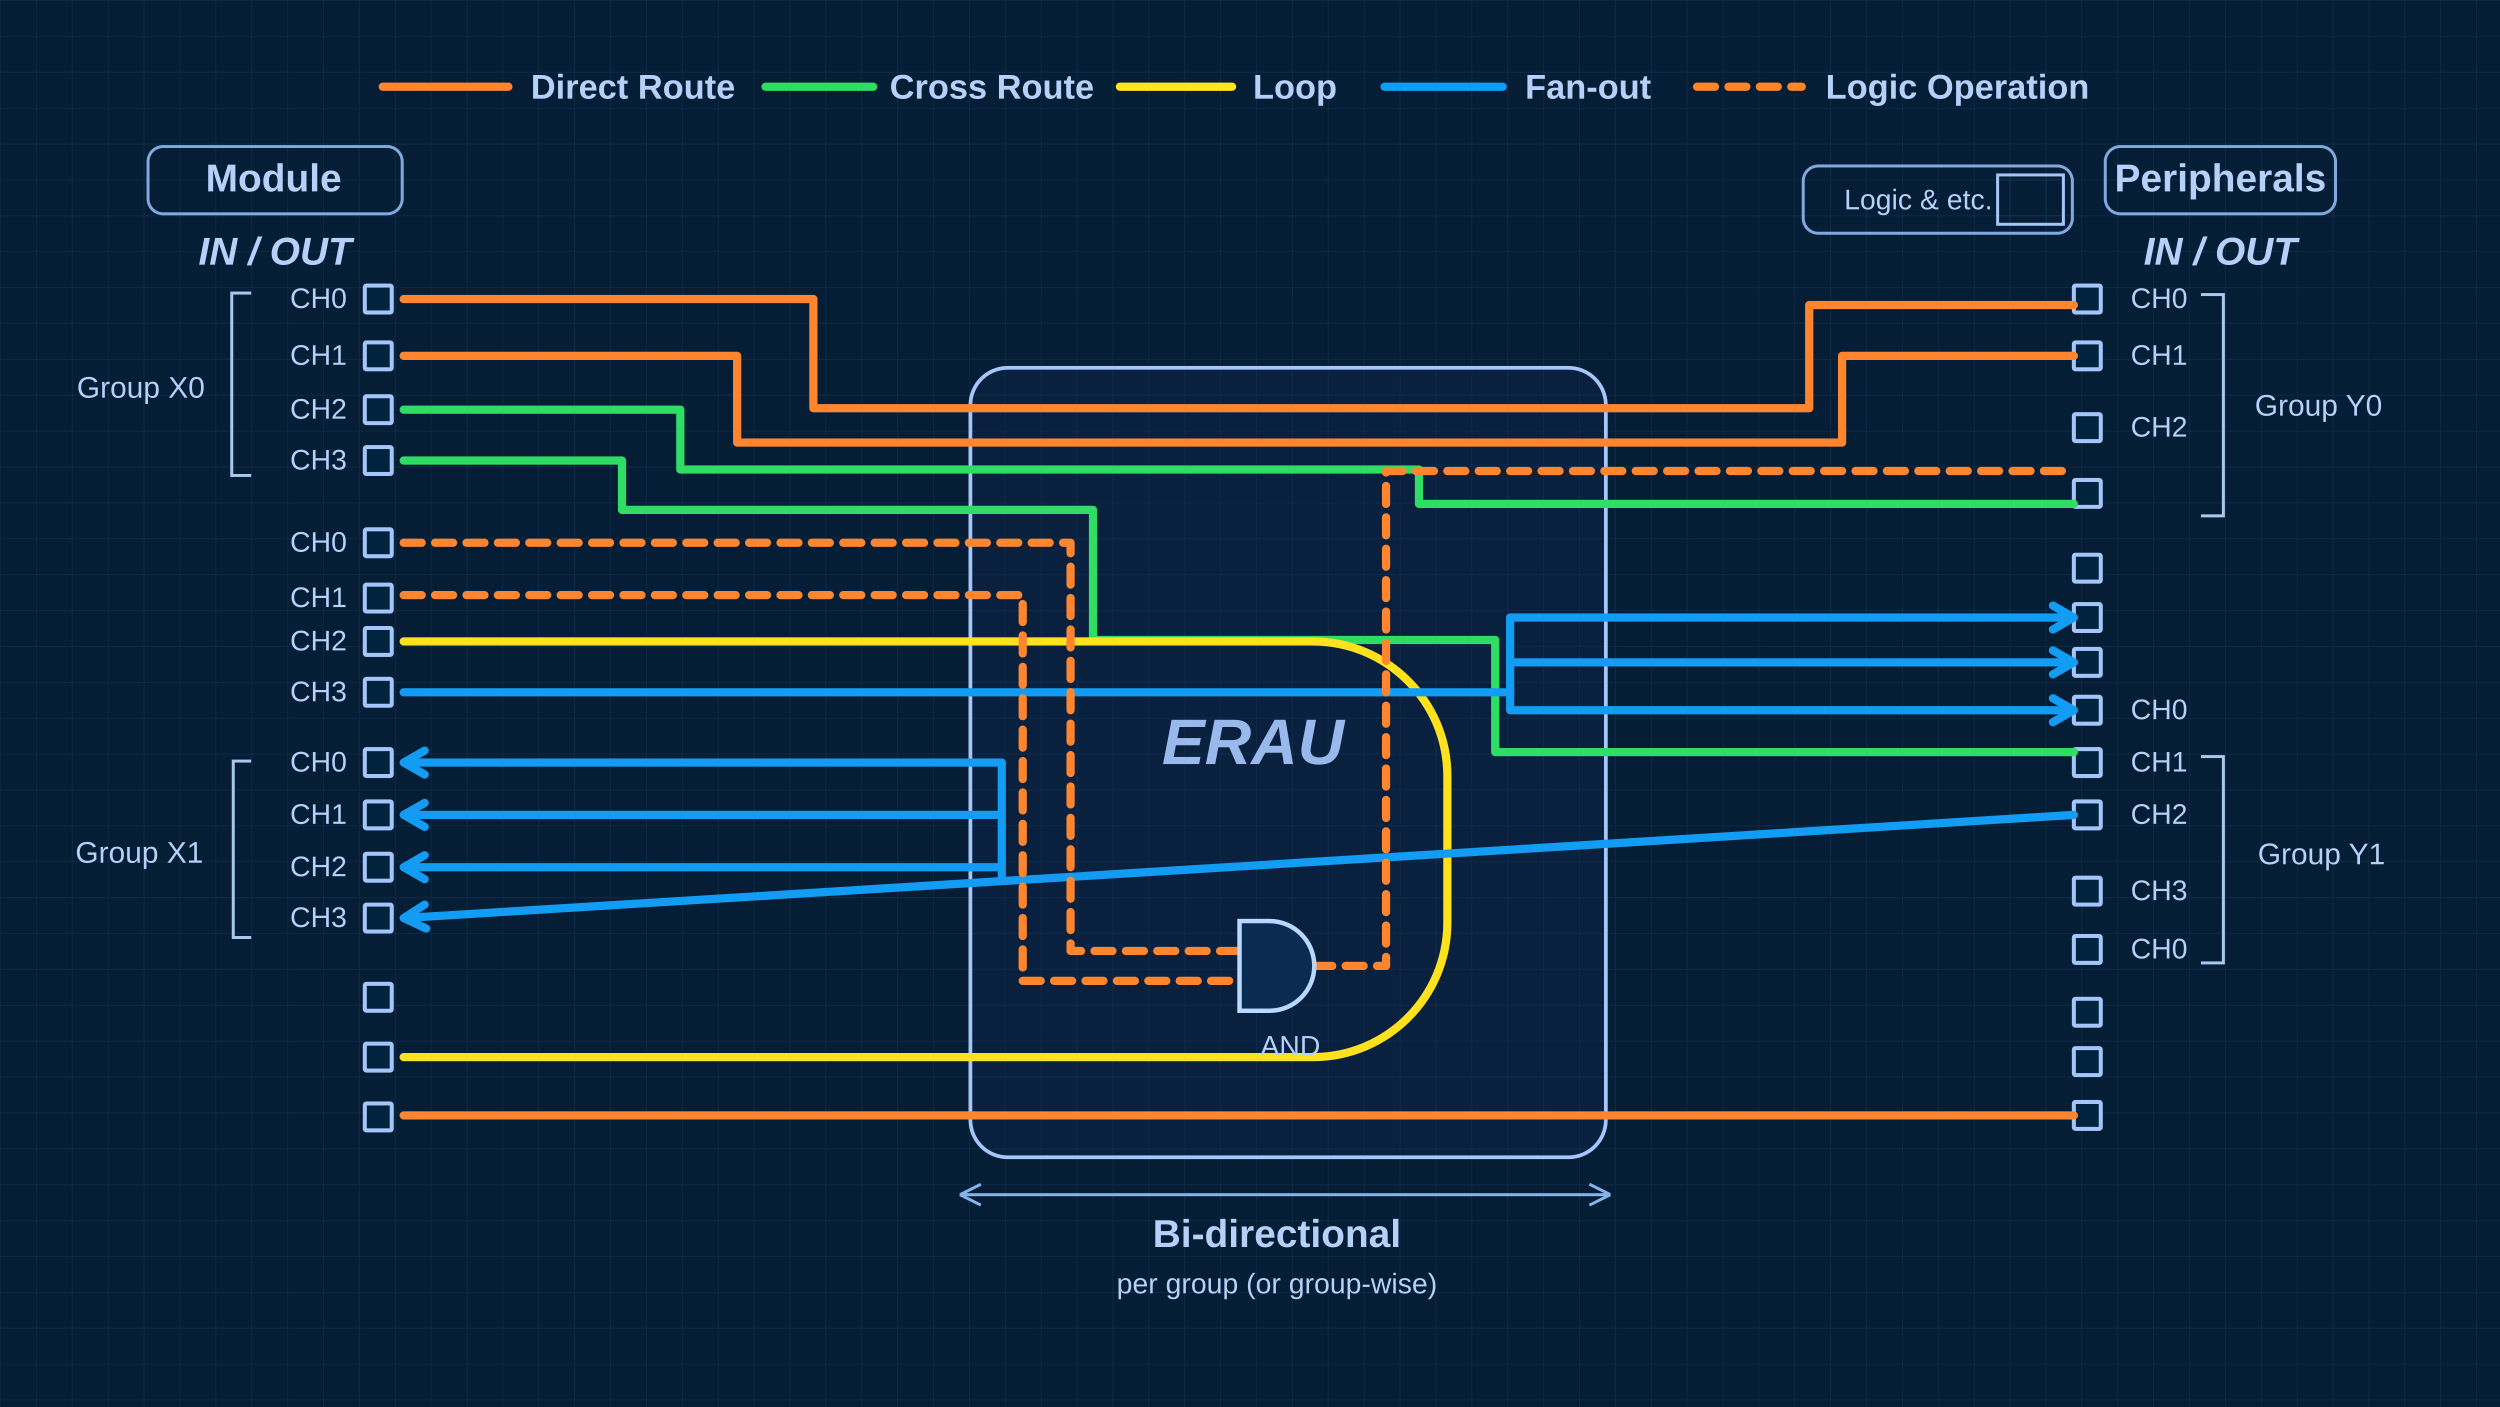
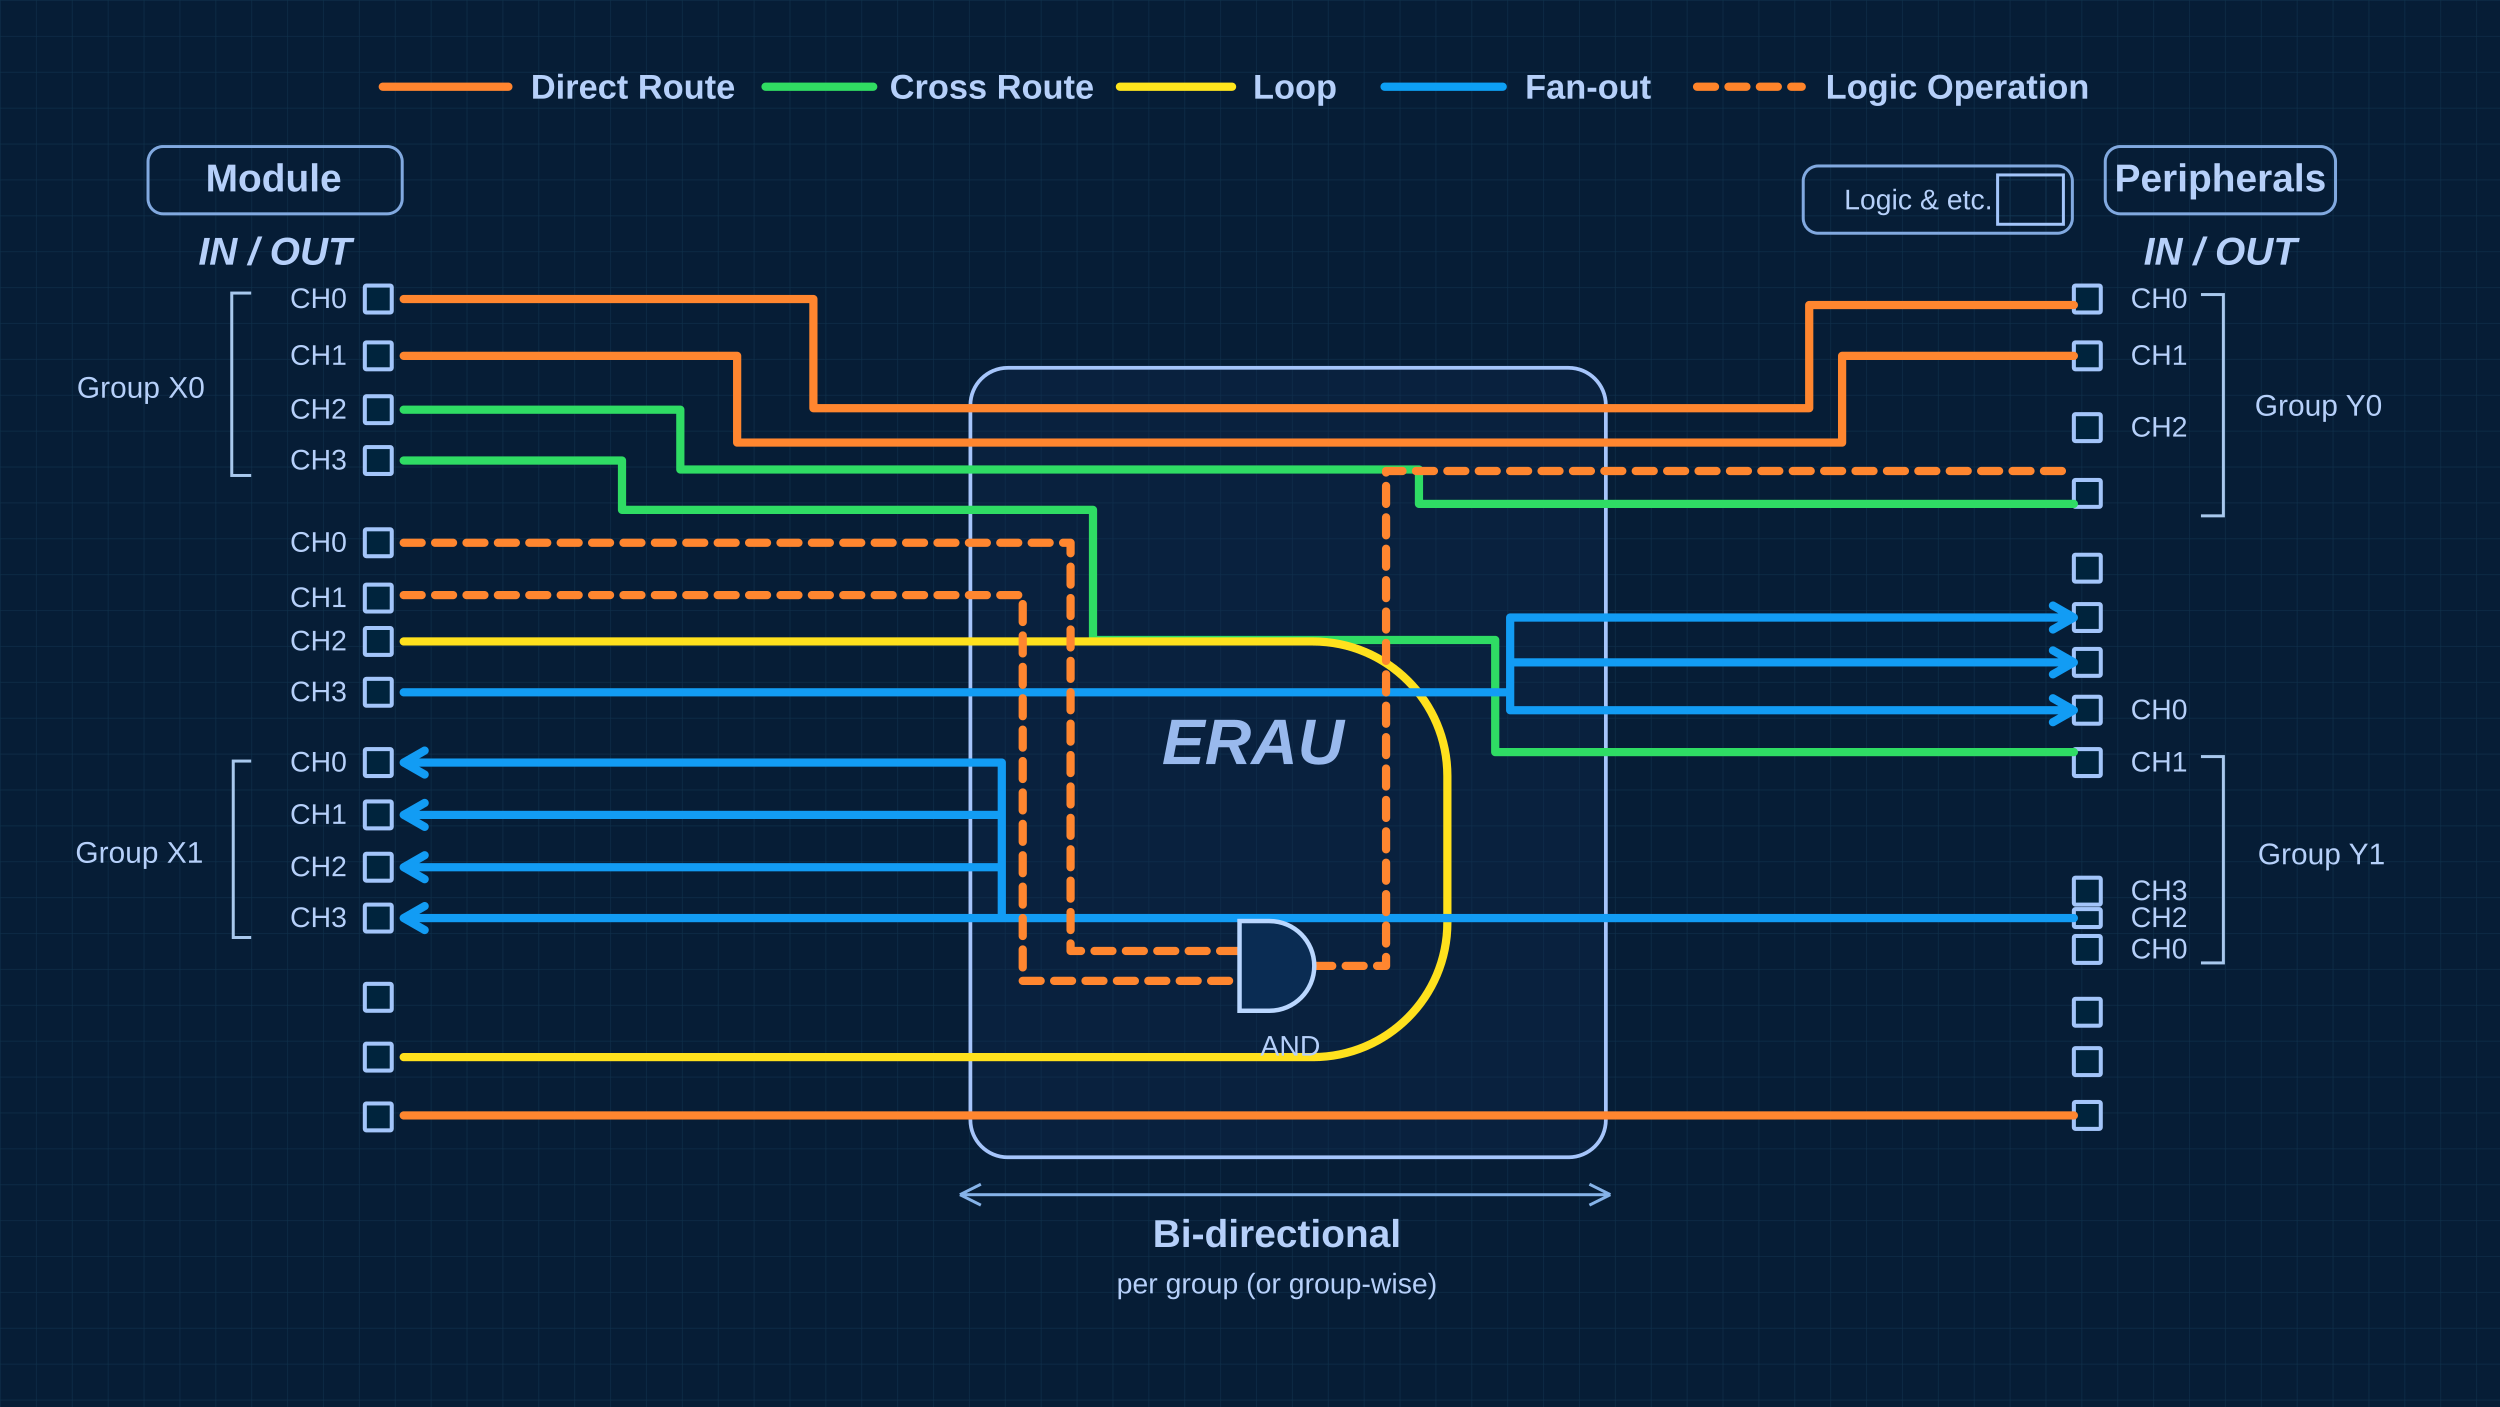
<svg xmlns="http://www.w3.org/2000/svg" width="1672" height="941" viewBox="0 0 1672 941" role="img" aria-labelledby="erau-title erau-desc">
  <defs>
    <pattern id="grid" width="24" height="24" patternUnits="userSpaceOnUse">
      <path d="M24 0H0V24" stroke="#16405a" stroke-width="0.8" fill="none" opacity=".58" />
    </pattern>
    <marker id="arr-left" markerWidth="7" markerHeight="7" refX="2" refY="3.5" orient="auto">
      <path d="M7 0L0 3.5L7 7Z" fill="#2ddd66" />
    </marker>
  </defs>
  <style>
text{font-family:Arial,Helvetica,sans-serif;fill:#b6d0fa}.heading{font-size:26px;font-weight:600}.small{font-size:19px}.legend{font-size:23px;font-weight:600}.ch{font-size:19px}.region{font-size:20px}.terminal{stroke:#a3c5fa;fill:#00243d;stroke-width:2.7}.trace{fill:none;stroke-width:5.5;stroke-linecap:round;stroke-linejoin:round}.core{stroke:#a6c5fb;fill:rgba(17,44,80,.33);stroke-width:2.5}.coretxt{font-size:43px;font-weight:700;font-style:italic;fill:#99b9ed}.gate{stroke:#bad7ff;stroke-width:3;fill:#0a2c53}
</style>
  <rect width="1672" height="941" fill="#061d36" />
  <rect width="1672" height="941" fill="url(#grid)" />
  <g class="legend">
    <polyline points="256,58 340,58" class="trace" stroke="#ff852f" />
    <text x="355" y="66" fill="#ff852f">Direct Route</text>
    <polyline points="512,58 584,58" class="trace" stroke="#30dc62" />
    <text x="595" y="66" fill="#30dc62">Cross Route</text>
    <polyline points="749,58 824,58" class="trace" stroke="#ffe61d" />
    <text x="838" y="66" fill="#ffe61d">Loop</text>
    <polyline points="926,58 1005,58" class="trace" stroke="#0d9ff4" />
    <text x="1020" y="66" fill="#0d9ff4">Fan-out</text>
    <polyline points="1135,58 1205,58" class="trace" stroke="#ff842a" stroke-dasharray="12 9" />
    <text x="1221" y="66" fill="#ff842a">Logic Operation</text>
  </g>
  <rect x="99" y="98" width="170" height="45" rx="10" fill="none" stroke="#81a9e0" stroke-width="2" />
  <text x="183" y="128" class="heading" text-anchor="middle">Module</text>
  <text x="184" y="177" class="heading" text-anchor="middle" font-style="italic">IN / OUT</text>
  <rect x="1408" y="98" height="45" width="154" rx="10" fill="none" stroke="#81a9e0" stroke-width="2" />
  <text x="1485" y="128" class="heading" text-anchor="middle">Peripherals</text>
  <text x="1485" y="177" class="heading" text-anchor="middle" font-style="italic">IN / OUT</text>
  <rect x="1206" y="111" width="180" height="45" rx="10" fill="none" stroke="#81a9e0" stroke-width="2" />
  <text x="1283" y="140" class="small" text-anchor="middle">Logic &amp; etc.</text>
  <rect x="1336" y="117" width="44" height="33" fill="url(#grid)" stroke="#a3c5fa" stroke-width="2" />
  <rect class="core" x="649" y="246" width="425" height="528" rx="25" />
  <text x="838" y="511" class="coretxt" text-anchor="middle">ERAU</text>
  <g class="ch">
    <text x="232" y="206" text-anchor="end">CH0</text>
    <text x="232" y="244" text-anchor="end">CH1</text>
    <text x="232" y="280" text-anchor="end">CH2</text>
    <text x="232" y="314" text-anchor="end">CH3</text>
    <text x="232" y="369" text-anchor="end">CH0</text>
    <text x="232" y="406" text-anchor="end">CH1</text>
    <text x="232" y="435" text-anchor="end">CH2</text>
    <text x="232" y="469" text-anchor="end">CH3</text>
    <text x="232" y="516" text-anchor="end">CH0</text>
    <text x="232" y="551" text-anchor="end">CH1</text>
    <text x="232" y="586" text-anchor="end">CH2</text>
    <text x="232" y="620" text-anchor="end">CH3</text>
    <text x="1425" y="206">CH0</text>
    <text x="1425" y="244">CH1</text>
    <text x="1425" y="292">CH2</text>
    <text x="1425" y="481">CH0</text>
    <text x="1425" y="516">CH1</text>
-     <text x="1425" y="551">CH2</text>
    <text x="1425" y="602">CH3</text>
+     <text x="1425" y="620">CH2</text>
    <text x="1425" y="641">CH0</text>
  </g>
  <g>
    <rect x="244" y="191" width="18" height="18" rx="1" class="terminal" />
    <rect x="244" y="229" width="18" height="18" rx="1" class="terminal" />
    <rect x="244" y="265" width="18" height="18" rx="1" class="terminal" />
    <rect x="244" y="299" width="18" height="18" rx="1" class="terminal" />
    <rect x="244" y="354" width="18" height="18" rx="1" class="terminal" />
    <rect x="244" y="391" width="18" height="18" rx="1" class="terminal" />
    <rect x="244" y="420" width="18" height="18" rx="1" class="terminal" />
    <rect x="244" y="454" width="18" height="18" rx="1" class="terminal" />
    <rect x="244" y="501" width="18" height="18" rx="1" class="terminal" />
    <rect x="244" y="536" width="18" height="18" rx="1" class="terminal" />
    <rect x="244" y="571" width="18" height="18" rx="1" class="terminal" />
    <rect x="244" y="605" width="18" height="18" rx="1" class="terminal" />
    <rect x="244" y="658" width="18" height="18" rx="1" class="terminal" />
    <rect x="244" y="698" width="18" height="18" rx="1" class="terminal" />
    <rect x="244" y="738" width="18" height="18" rx="1" class="terminal" />
    <rect x="1387" y="191" width="18" height="18" rx="1" class="terminal" />
    <rect x="1387" y="229" width="18" height="18" rx="1" class="terminal" />
    <rect x="1387" y="277" width="18" height="18" rx="1" class="terminal" />
    <rect x="1387" y="321" width="18" height="18" rx="1" class="terminal" />
    <rect x="1387" y="371" width="18" height="18" rx="1" class="terminal" />
    <rect x="1387" y="404" width="18" height="18" rx="1" class="terminal" />
    <rect x="1387" y="434" width="18" height="18" rx="1" class="terminal" />
    <rect x="1387" y="466" width="18" height="18" rx="1" class="terminal" />
    <rect x="1387" y="501" width="18" height="18" rx="1" class="terminal" />
-     <rect x="1387" y="536" width="18" height="18" rx="1" class="terminal" />
    <rect x="1387" y="587" width="18" height="18" rx="1" class="terminal" />
+     <rect x="1387" y="608" width="18" height="12" rx="1" class="terminal" />
    <rect x="1387" y="626" width="18" height="18" rx="1" class="terminal" />
    <rect x="1387" y="668" width="18" height="18" rx="1" class="terminal" />
    <rect x="1387" y="701" width="18" height="18" rx="1" class="terminal" />
    <rect x="1387" y="737" width="18" height="18" rx="1" class="terminal" />
  </g>
  <g class="region">
    <path d="M168 196H155V318H168" fill="none" stroke="#a8c8ed" stroke-width="2" />
    <text x="137" y="266" text-anchor="end">Group X0</text>
    <path d="M168 509H156V627H168" fill="none" stroke="#a8c8ed" stroke-width="2" />
    <text x="136" y="577" text-anchor="end">Group X1</text>
    <path d="M1472 197H1487V345H1472" fill="none" stroke="#a8c8ed" stroke-width="2" />
    <text x="1508" y="278">Group Y0</text>
    <path d="M1472 506H1487V644H1472" fill="none" stroke="#a8c8ed" stroke-width="2" />
    <text x="1510" y="578">Group Y1</text>
  </g>
  <g>
    <polyline points="270,200 544,200 544,273 1210,273 1210,204 1387,204" class="trace" stroke="#ff862f" />
    <polyline points="270,238 493,238 493,296 1232,296 1232,238 1387,238" class="trace" stroke="#ff862f" />
    <polyline points="270,746 1387,746" class="trace" stroke="#ff862f" />
    <polyline points="270,274 455,274 455,314 949,314 949,337 1387,337" class="trace" stroke="#2fdc64" />
    <polyline points="270,308 416,308 416,341 731,341 731,428 1000,428 1000,503 1387,503" class="trace" stroke="#2fdc64" />
    <path d="M270 429 H878 A90 90 0 0 1 968 519 V617 A90 90 0 0 1 878 707 H270" class="trace" stroke="#ffe11d" />
    <path d="M270 463 H1010 V475 H1387          M1010 463 V413 H1387          M1010 443 H1387          M1373 405 l14 8 -14 8          M1373 435 l14 8 -14 8          M1373 467 l14 8 -14 8" class="trace" stroke="#129cf4" />
-     <path d="M1387 545 L270 614          M670 589.29 V510 H270          M670 545 H270          M670 580 H270          M284 502 l-14 8 14 8          M284 537 l-14 8 14 8          M284 572 l-14 8 14 8          M284 605 L270 614 L285 621" class="trace" stroke="#129cf4" />
+     <path d="M1387 614 H270          M670 614 V510 H270          M670 545 H270          M670 580 H270          M284 502 l-14 8 14 8          M284 537 l-14 8 14 8          M284 572 l-14 8 14 8          M284 606 l-14 8 14 8" class="trace" stroke="#129cf4" />
    <polyline points="270,363 716,363 716,636 829,636" class="trace" stroke="#ff862f" stroke-dasharray="12 9" />
    <polyline points="270,398 684,398 684,656 829,656" class="trace" stroke="#ff862f" stroke-dasharray="12 9" />
    <polyline points="879,646 927,646 927,315 1387,315" class="trace" stroke="#ff862f" stroke-dasharray="12 9" />
  </g>
  <path class="gate" d="M829 616H849A30 30 0 0 1 849 676H829Z" />
  <text x="863" y="706" class="small" text-anchor="middle">AND</text>
  <path d="M642 799H1077M642 799l14 -7m-14 7 14 7M1077 799l-14 -7m14 7 -14 7" stroke="#86b3e9" stroke-width="2" fill="none" />
  <text x="854" y="834" class="heading" text-anchor="middle">Bi-directional</text>
  <text x="854" y="865" class="small" text-anchor="middle">per group (or group-wise)</text>
</svg>
